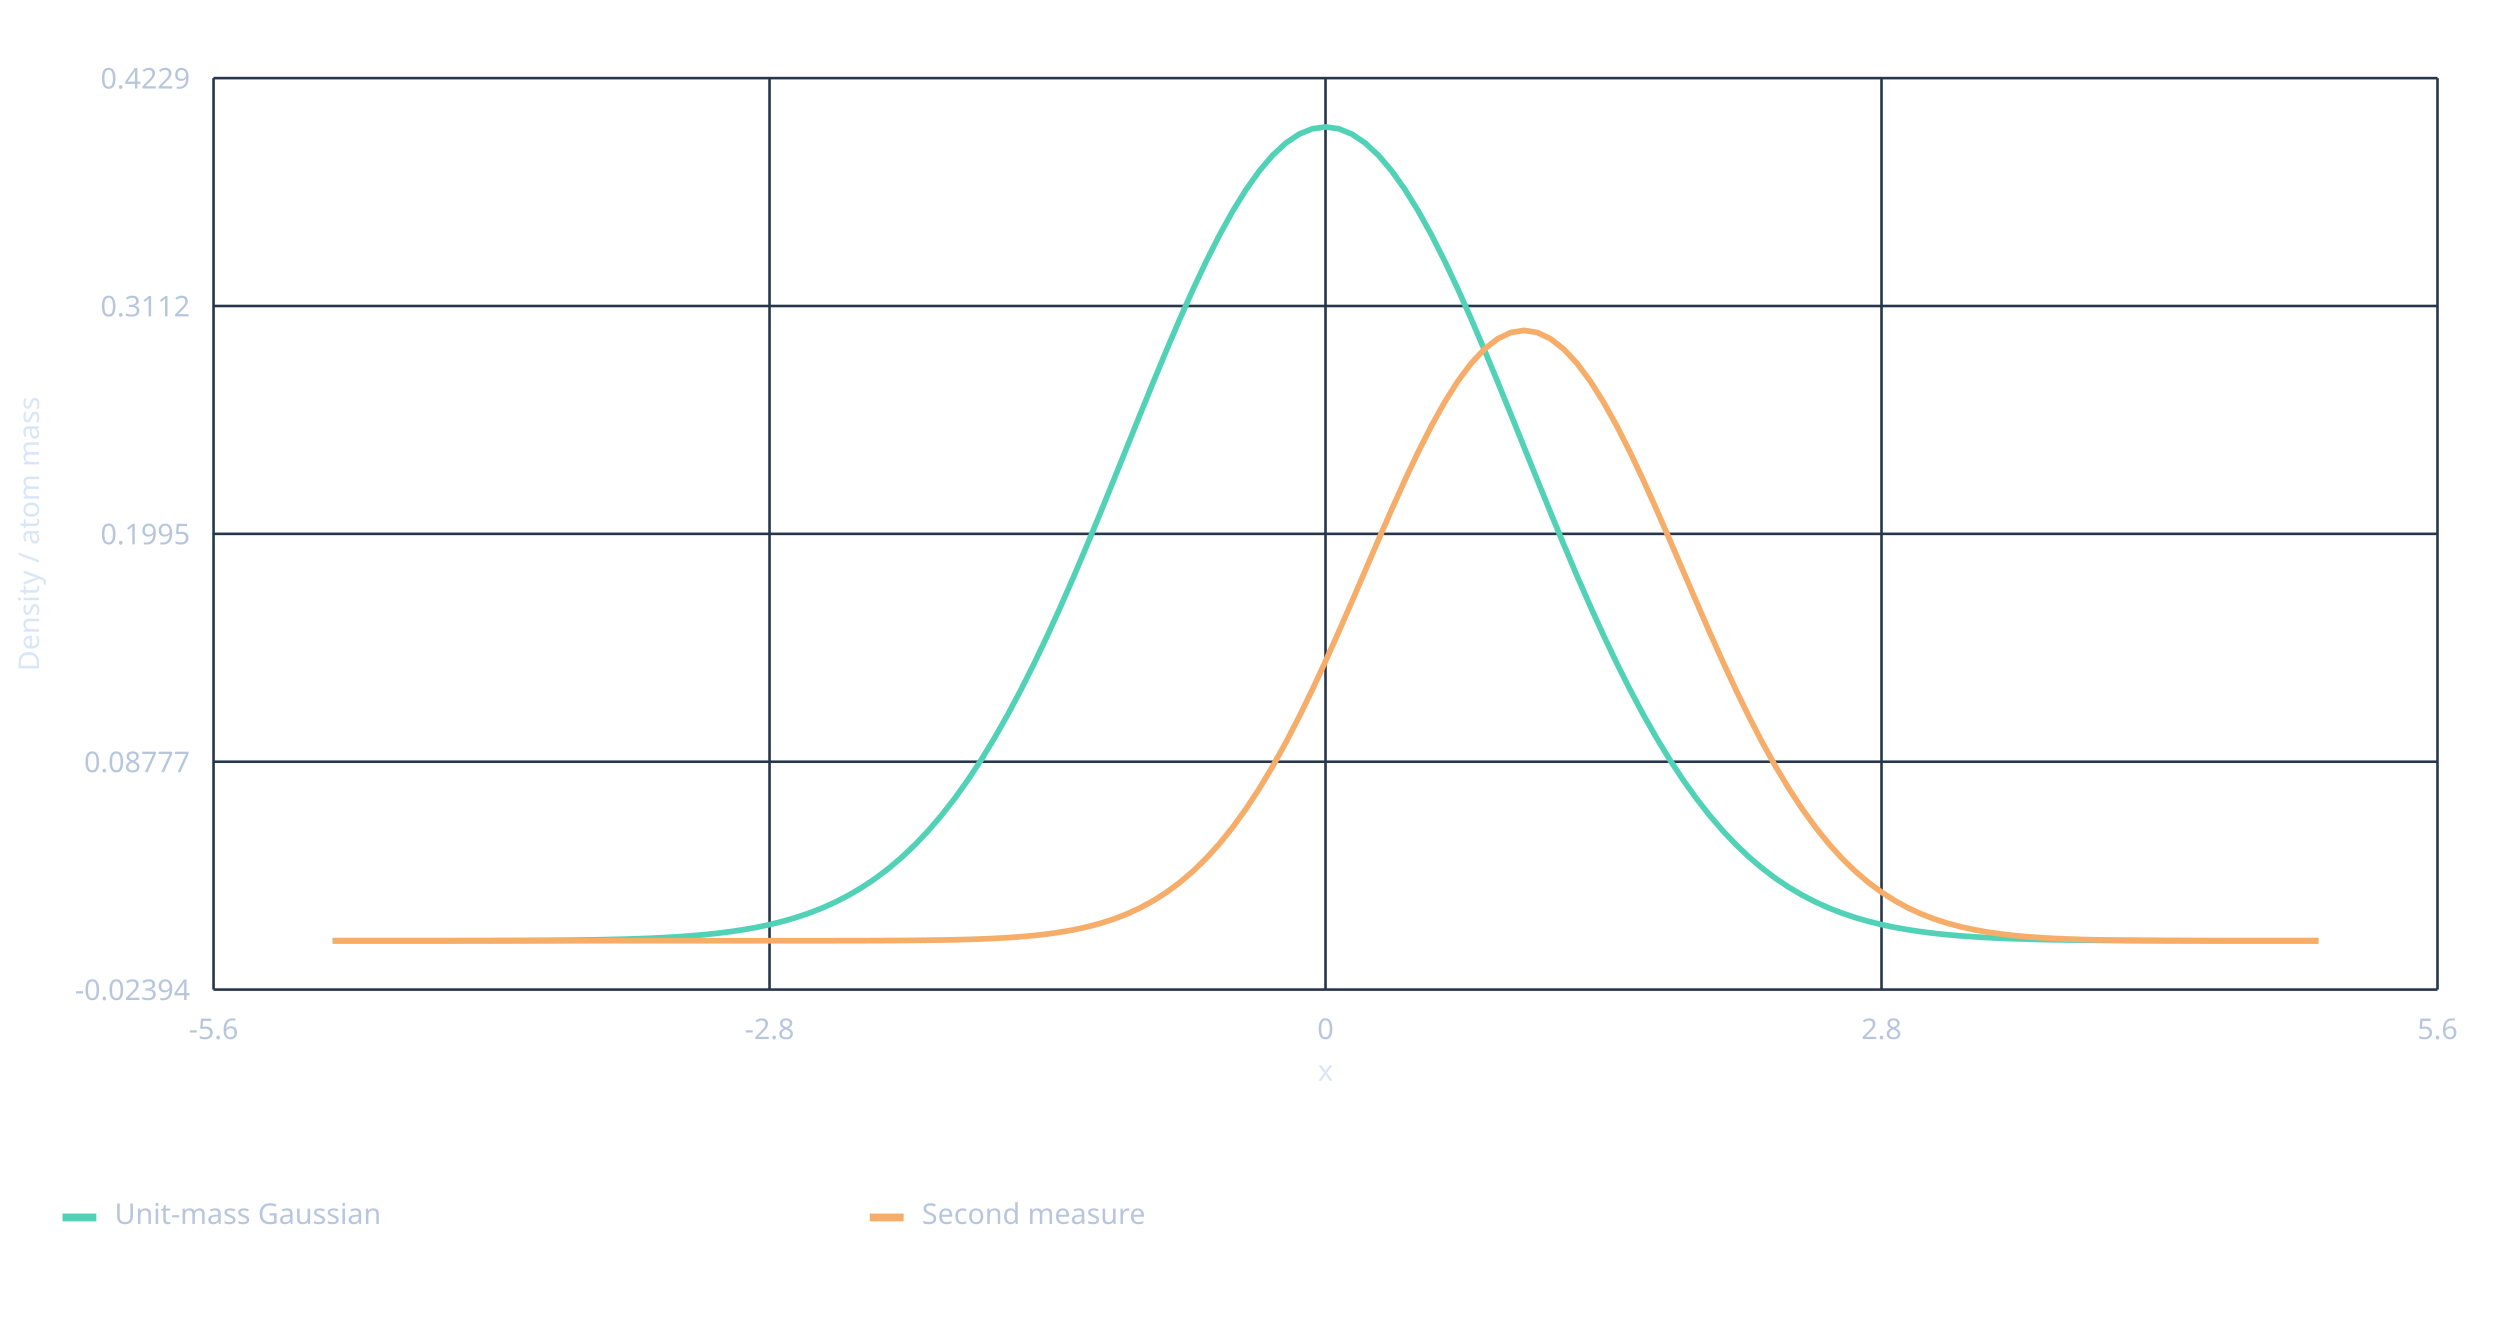
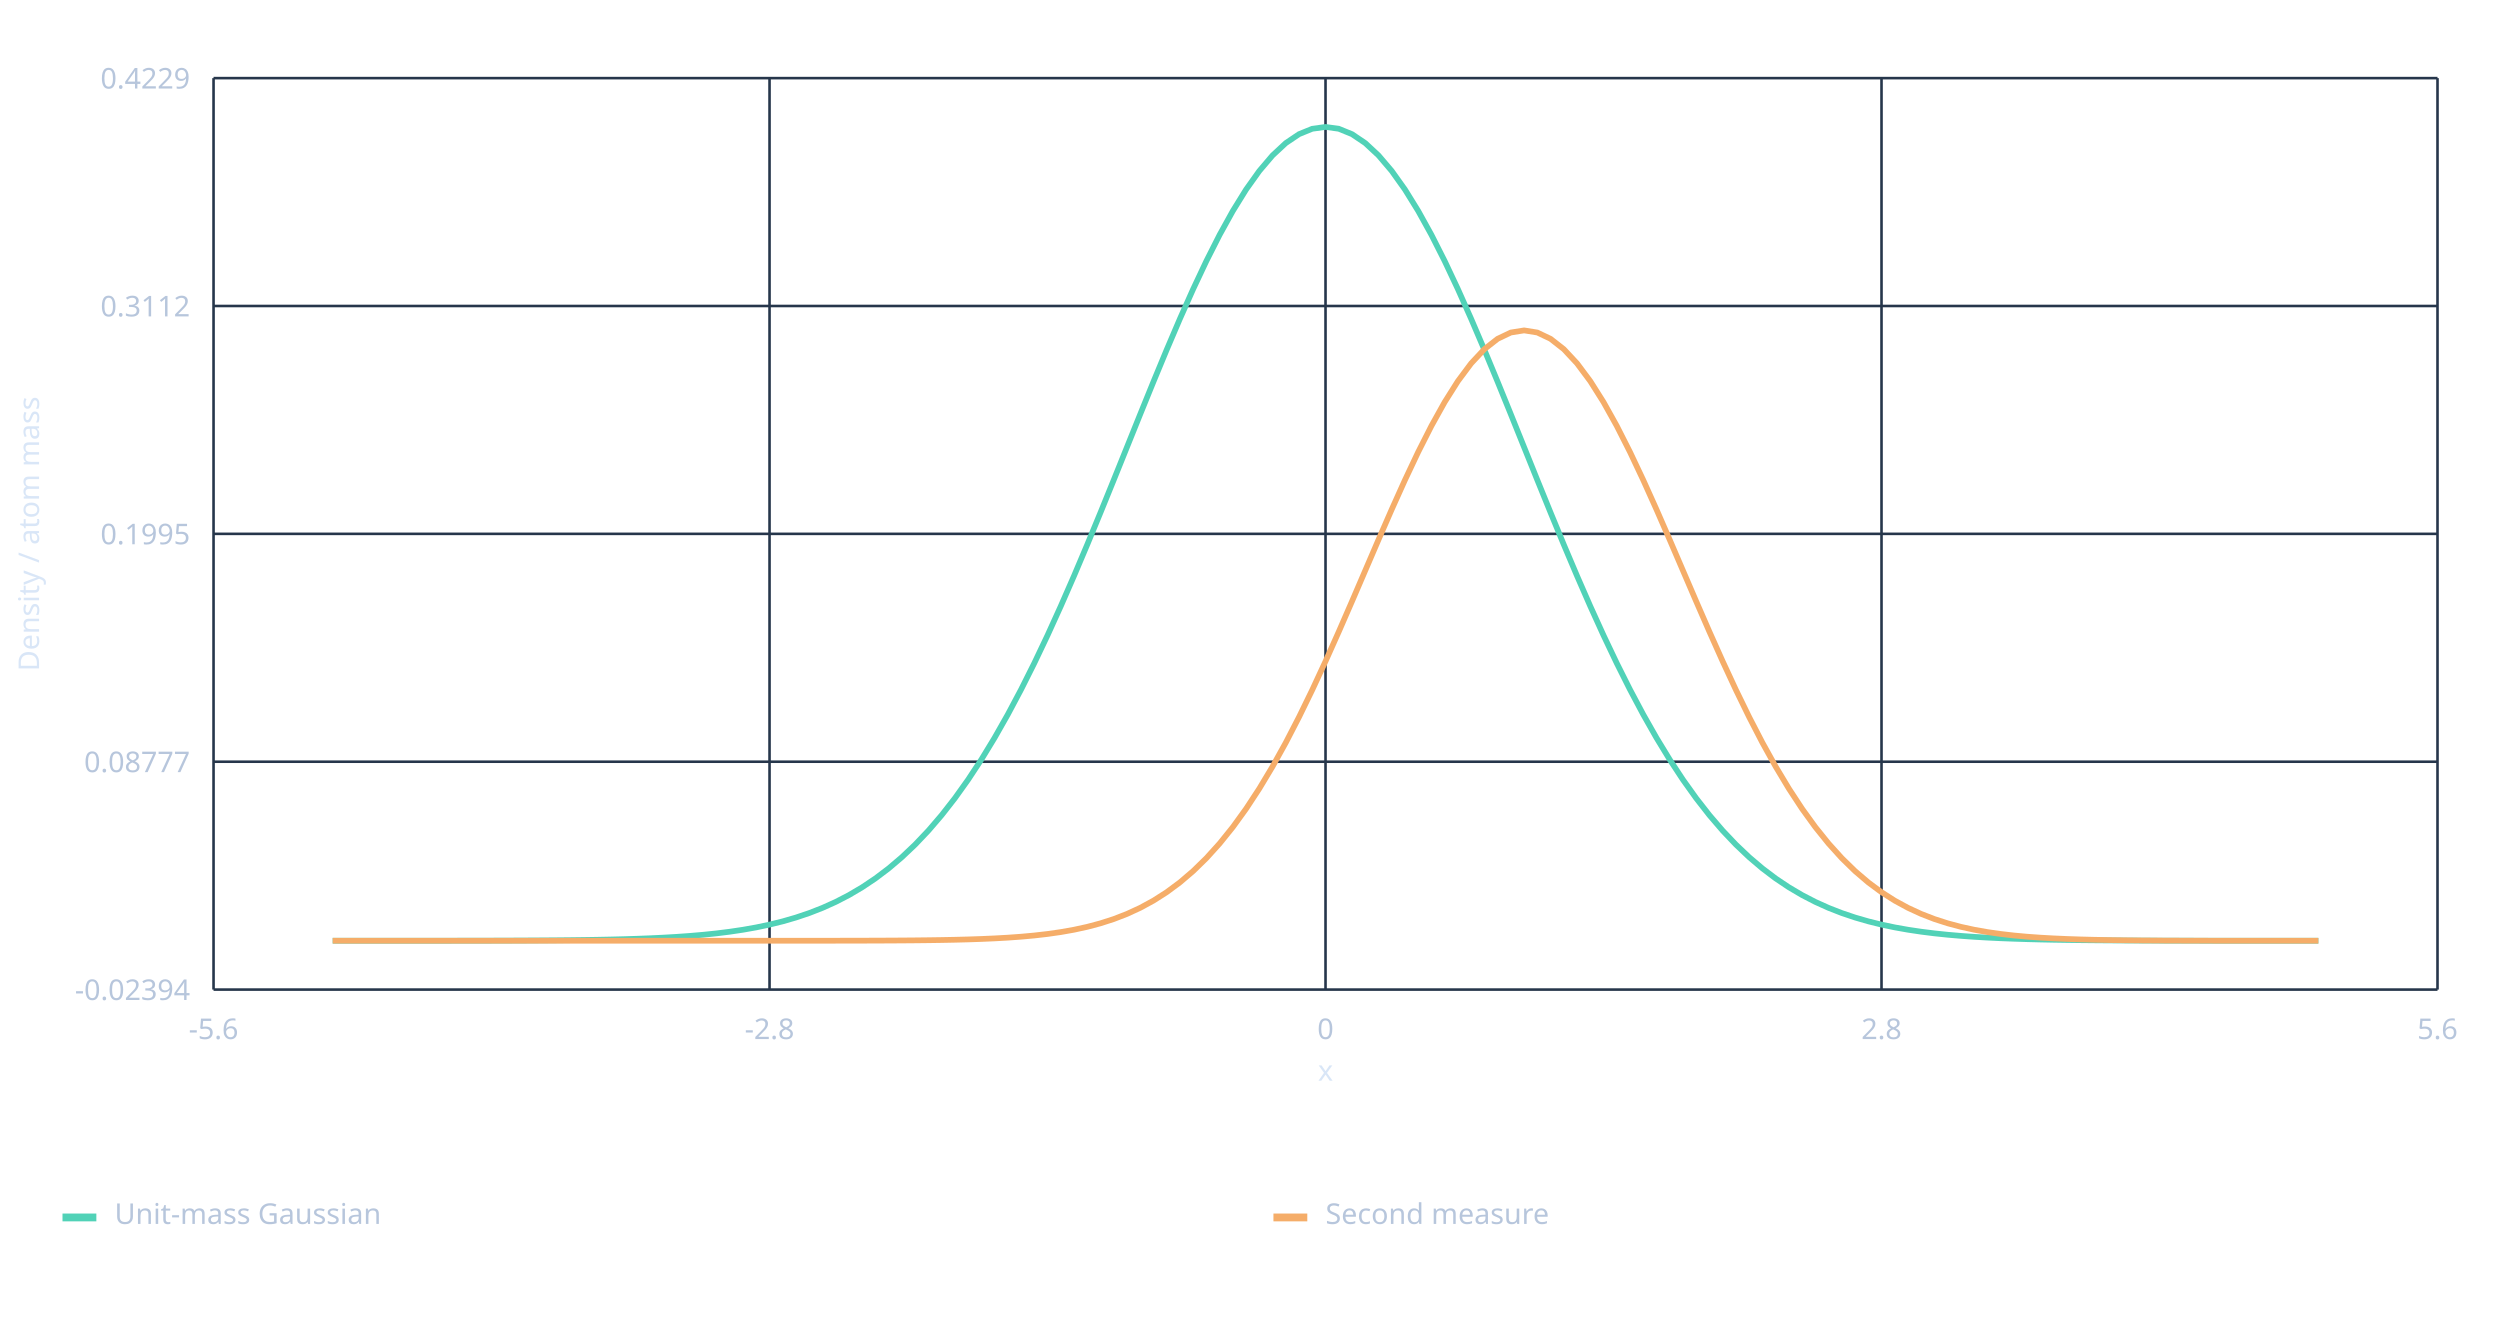
<svg xmlns="http://www.w3.org/2000/svg" viewBox="0 0 960 510" role="img" aria-label="Finite measures: total heights include mass" style="width:100%;height:auto;background:#101b2c">
  <g font-family="system-ui,sans-serif" font-size="11" fill="#b7c6dc">
    <path d="M82 30V380 M82 380H936" stroke="#26364b" fill="none" />
    <text x="82" y="399" text-anchor="middle">-5.6</text>
    <text x="73" y="384" text-anchor="end">-0.02394</text>
    <path d="M295.5 30V380 M82 292.5H936" stroke="#26364b" fill="none" />
    <text x="295.5" y="399" text-anchor="middle">-2.8</text>
    <text x="73" y="296.5" text-anchor="end">0.08777</text>
    <path d="M509 30V380 M82 205H936" stroke="#26364b" fill="none" />
    <text x="509" y="399" text-anchor="middle">0</text>
    <text x="73" y="209" text-anchor="end">0.1995</text>
    <path d="M722.5 30V380 M82 117.5H936" stroke="#26364b" fill="none" />
    <text x="722.5" y="399" text-anchor="middle">2.8</text>
    <text x="73" y="121.5" text-anchor="end">0.3112</text>
    <path d="M936 30V380 M82 30H936" stroke="#26364b" fill="none" />
    <text x="936" y="399" text-anchor="middle">5.6</text>
    <text x="73" y="34" text-anchor="end">0.4229</text>
    <svg x="82" y="30" width="854" height="350" viewBox="82 30 854 350" overflow="hidden">
      <path d="M127.750 361.249L132.833 361.248L137.917 361.248L143.000 361.247L148.083 361.246L153.167 361.244L158.250 361.242L163.333 361.239L168.417 361.235L173.500 361.230L178.583 361.224L183.667 361.215L188.750 361.204L193.833 361.189L198.917 361.170L204.000 361.145L209.083 361.113L214.167 361.073L219.250 361.021L224.333 360.956L229.417 360.874L234.500 360.771L239.583 360.642L244.667 360.482L249.750 360.285L254.833 360.042L259.917 359.745L265.000 359.382L270.083 358.944L275.167 358.414L280.250 357.778L285.333 357.019L290.417 356.117L295.500 355.050L300.583 353.794L305.667 352.323L310.750 350.610L315.833 348.625L320.917 346.335L326.000 343.708L331.083 340.710L336.167 337.306L341.250 333.462L346.333 329.144L351.417 324.319L356.500 318.958L361.583 313.033L366.667 306.522L371.750 299.407L376.833 291.677L381.917 283.327L387.000 274.363L392.083 264.798L397.167 254.654L402.250 243.965L407.333 232.777L412.417 221.146L417.500 209.140L422.583 196.837L427.667 184.327L432.750 171.709L437.833 159.092L442.917 146.591L448.000 134.328L453.083 122.429L458.167 111.020L463.250 100.228L468.333 90.179L473.417 80.991L478.500 72.776L483.583 65.638L488.667 59.666L493.750 54.938L498.833 51.515L503.917 49.444L509.000 48.750L514.083 49.444L519.167 51.515L524.250 54.938L529.333 59.666L534.417 65.638L539.500 72.776L544.583 80.991L549.667 90.179L554.750 100.228L559.833 111.020L564.917 122.429L570.000 134.328L575.083 146.591L580.167 159.092L585.250 171.709L590.333 184.327L595.417 196.837L600.500 209.140L605.583 221.146L610.667 232.777L615.750 243.965L620.833 254.654L625.917 264.798L631.000 274.363L636.083 283.327L641.167 291.677L646.250 299.407L651.333 306.522L656.417 313.033L661.500 318.958L666.583 324.319L671.667 329.144L676.750 333.462L681.833 337.306L686.917 340.710L692.000 343.708L697.083 346.335L702.167 348.625L707.250 350.610L712.333 352.323L717.417 353.794L722.500 355.050L727.583 356.117L732.667 357.019L737.750 357.778L742.833 358.414L747.917 358.944L753.000 359.382L758.083 359.745L763.167 360.042L768.250 360.285L773.333 360.482L778.417 360.642L783.500 360.771L788.583 360.874L793.667 360.956L798.750 361.021L803.833 361.073L808.917 361.113L814.000 361.145L819.083 361.170L824.167 361.189L829.250 361.204L834.333 361.215L839.417 361.224L844.500 361.230L849.583 361.235L854.667 361.239L859.750 361.242L864.833 361.244L869.917 361.246L875.000 361.247L880.083 361.248L885.167 361.248L890.250 361.249" stroke="#51d2b7" stroke-width="2.2" fill="none" />
      <path d="M127.750 361.250L132.833 361.250L137.917 361.250L143.000 361.250L148.083 361.250L153.167 361.250L158.250 361.250L163.333 361.250L168.417 361.250L173.500 361.250L178.583 361.250L183.667 361.250L188.750 361.250L193.833 361.250L198.917 361.250L204.000 361.250L209.083 361.250L214.167 361.250L219.250 361.250L224.333 361.250L229.417 361.250L234.500 361.250L239.583 361.250L244.667 361.250L249.750 361.250L254.833 361.250L259.917 361.250L265.000 361.250L270.083 361.250L275.167 361.249L280.250 361.249L285.333 361.249L290.417 361.248L295.500 361.247L300.583 361.246L305.667 361.244L310.750 361.241L315.833 361.236L320.917 361.230L326.000 361.222L331.083 361.210L336.167 361.194L341.250 361.171L346.333 361.141L351.417 361.099L356.500 361.043L361.583 360.968L366.667 360.868L371.750 360.737L376.833 360.566L381.917 360.344L387.000 360.058L392.083 359.693L397.167 359.229L402.250 358.646L407.333 357.918L412.417 357.016L417.500 355.908L422.583 354.555L427.667 352.918L432.750 350.952L437.833 348.611L442.917 345.845L448.000 342.603L453.083 338.836L458.167 334.493L463.250 329.531L468.333 323.908L473.417 317.593L478.500 310.563L483.583 302.808L488.667 294.333L493.750 285.160L498.833 275.327L503.917 264.896L509.000 253.945L514.083 242.578L519.167 230.914L524.250 219.094L529.333 207.276L534.417 195.629L539.500 184.334L544.583 173.577L549.667 163.544L554.750 154.415L559.833 146.362L564.917 139.541L570.000 134.086L575.083 130.108L580.167 127.687L585.250 126.875L590.333 127.687L595.417 130.108L600.500 134.086L605.583 139.541L610.667 146.362L615.750 154.415L620.833 163.544L625.917 173.577L631.000 184.334L636.083 195.629L641.167 207.276L646.250 219.094L651.333 230.914L656.417 242.578L661.500 253.945L666.583 264.896L671.667 275.327L676.750 285.160L681.833 294.333L686.917 302.808L692.000 310.563L697.083 317.593L702.167 323.908L707.250 329.531L712.333 334.493L717.417 338.836L722.500 342.603L727.583 345.845L732.667 348.611L737.750 350.952L742.833 352.918L747.917 354.555L753.000 355.908L758.083 357.016L763.167 357.918L768.250 358.646L773.333 359.229L778.417 359.693L783.500 360.058L788.583 360.344L793.667 360.566L798.750 360.737L803.833 360.868L808.917 360.968L814.000 361.043L819.083 361.099L824.167 361.141L829.250 361.171L834.333 361.194L839.417 361.210L844.500 361.222L849.583 361.230L854.667 361.236L859.750 361.241L864.833 361.244L869.917 361.246L875.000 361.247L880.083 361.248L885.167 361.249L890.250 361.249" stroke="#f5ad69" stroke-width="2.2" fill="none" />
    </svg>
    <text x="509" y="415" text-anchor="middle" fill="#d9e6f7">x</text>
    <text transform="translate(15 205) rotate(-90)" text-anchor="middle" fill="#d9e6f7">Density / atom mass</text>
  </g>
  <g transform="translate(24 470)">
    <rect width="13" height="3" y="-4" fill="#51d2b7" />
-     <text x="20" fill="#b7c6dc" font-family="system-ui,sans-serif" font-size="11">Unit-mass Gaussian</text>
+     <text fill="#b7c6dc" font-family="system-ui,sans-serif" font-size="11">
+       <tspan x="20" dy="0">Unit-mass Gaussian</tspan>
+     </text>
  </g>
-   <g transform="translate(334 470)">
+   <g transform="translate(489 470)">
    <rect width="13" height="3" y="-4" fill="#f5ad69" />
-     <text x="20" fill="#b7c6dc" font-family="system-ui,sans-serif" font-size="11">Second measure</text>
+     <text fill="#b7c6dc" font-family="system-ui,sans-serif" font-size="11">
+       <tspan x="20" dy="0">Second measure</tspan>
+     </text>
  </g>
</svg>
